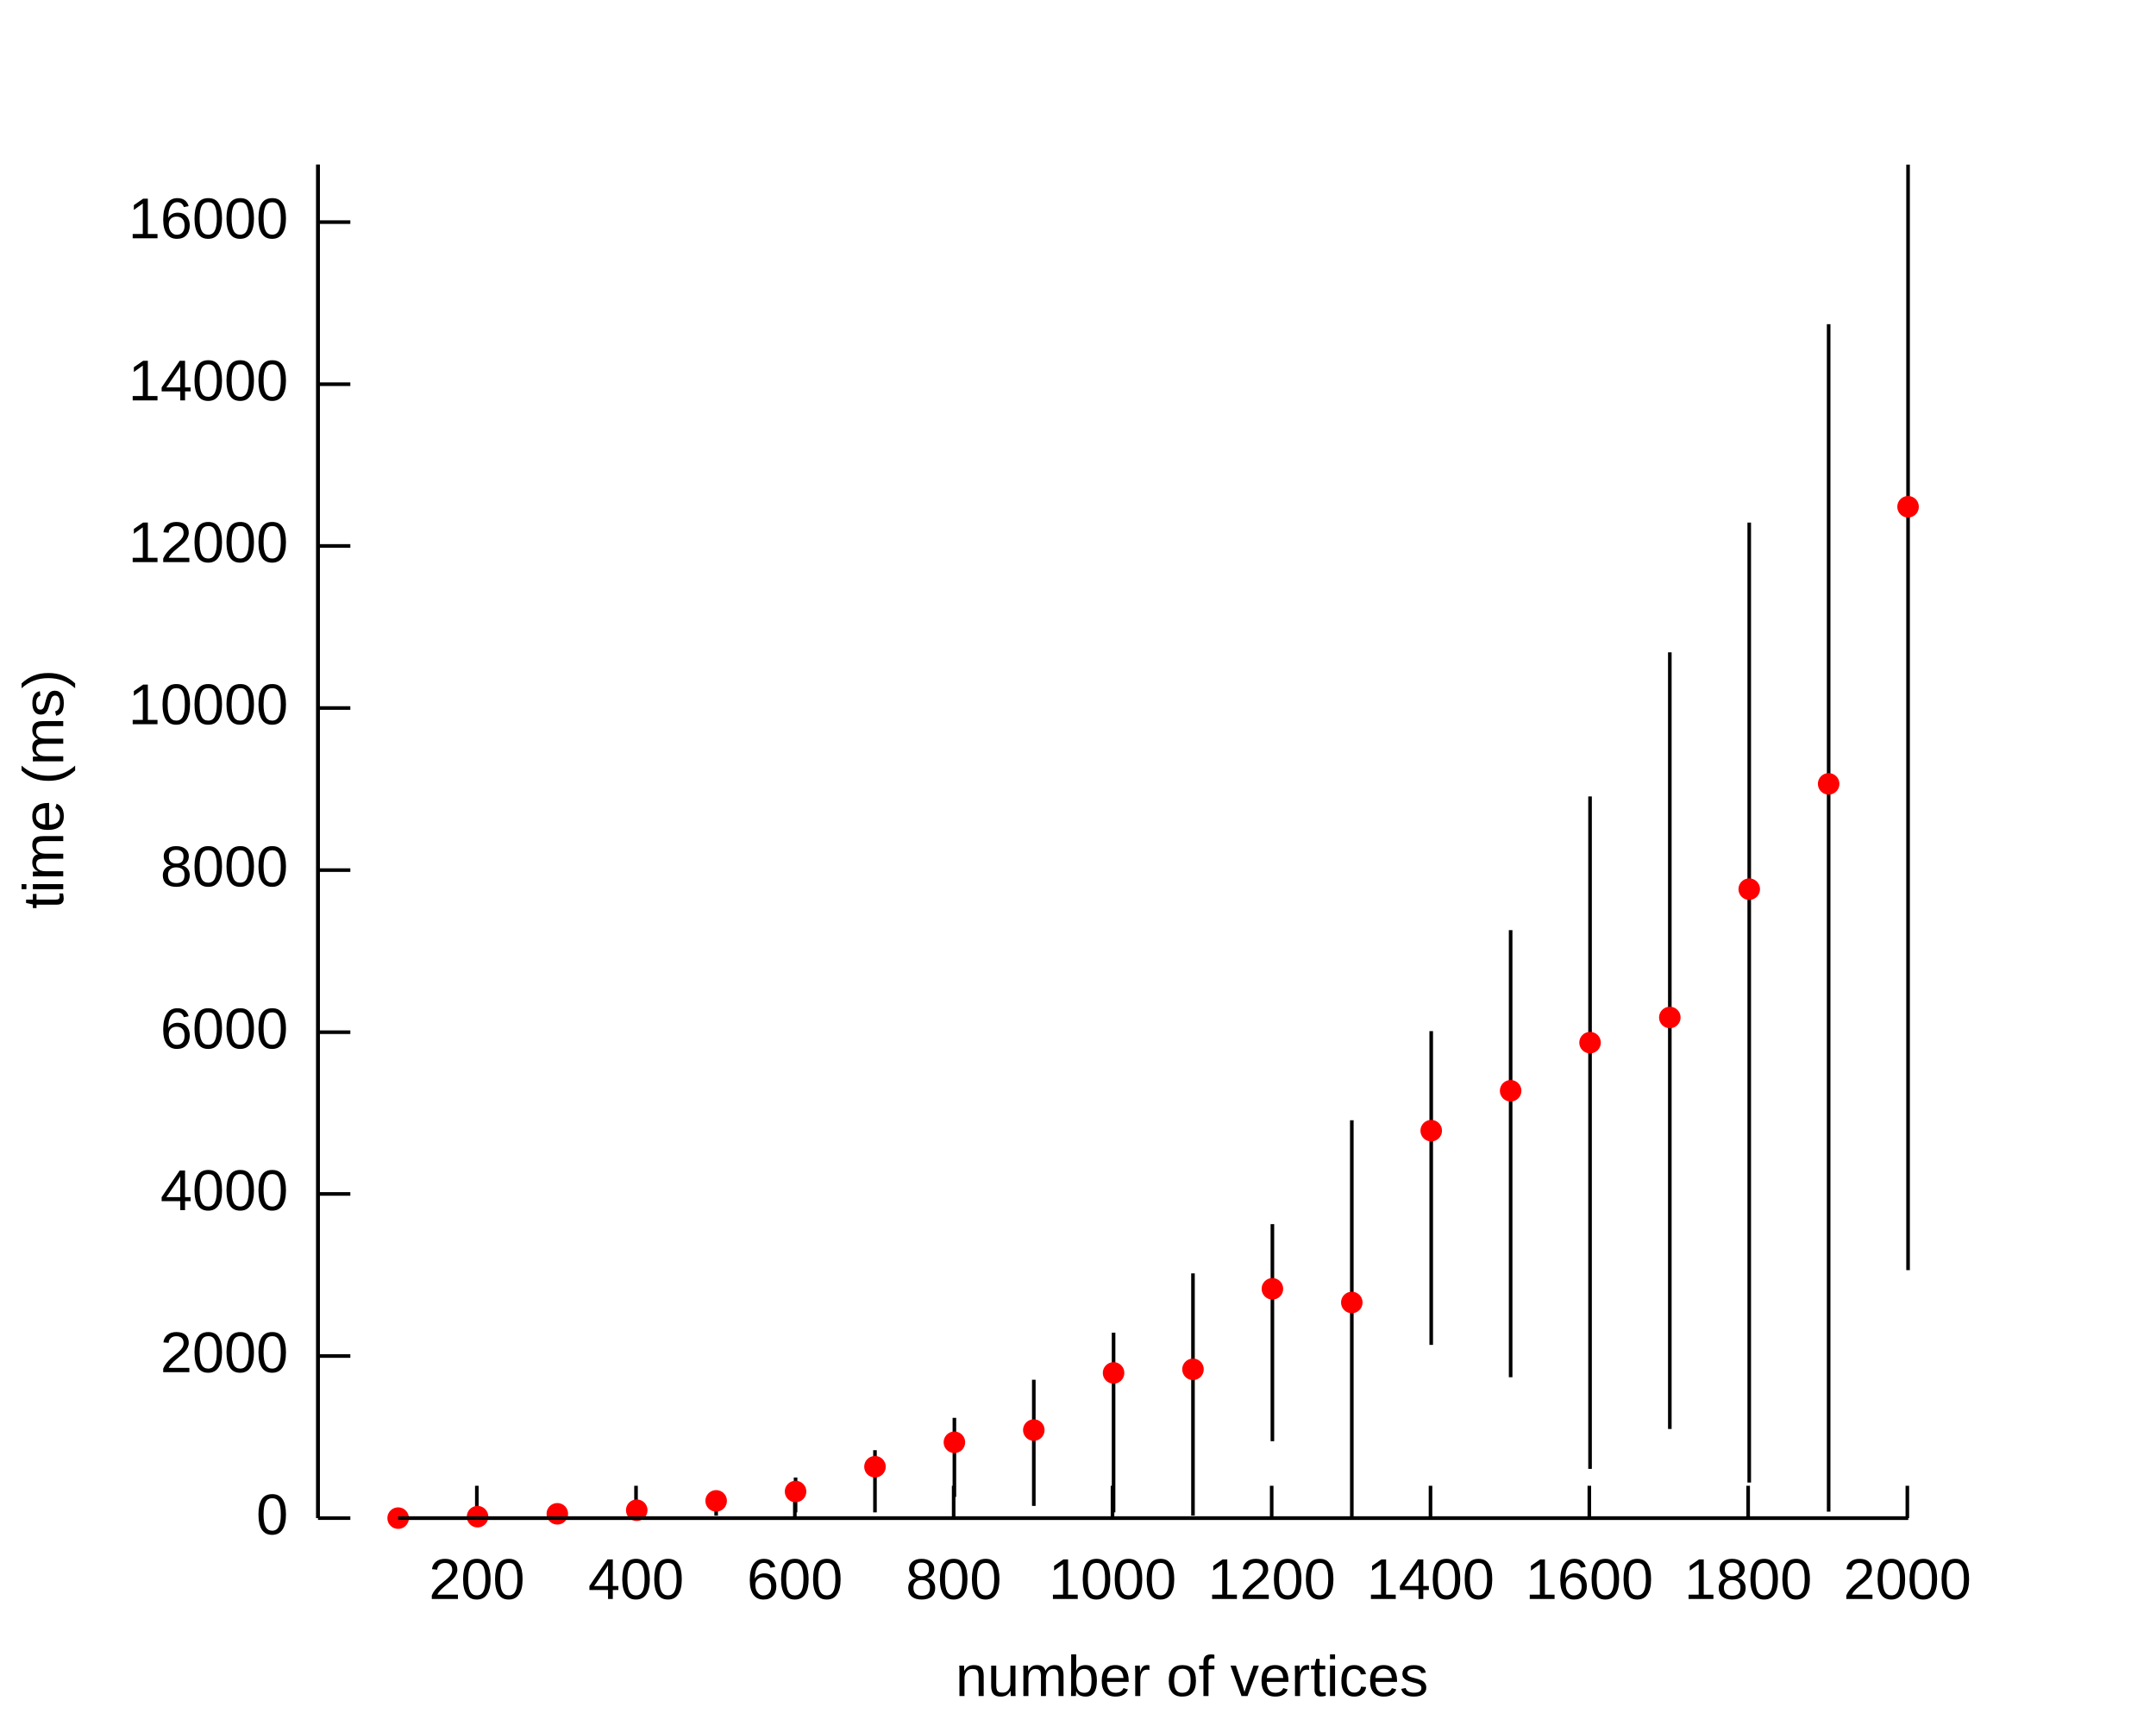
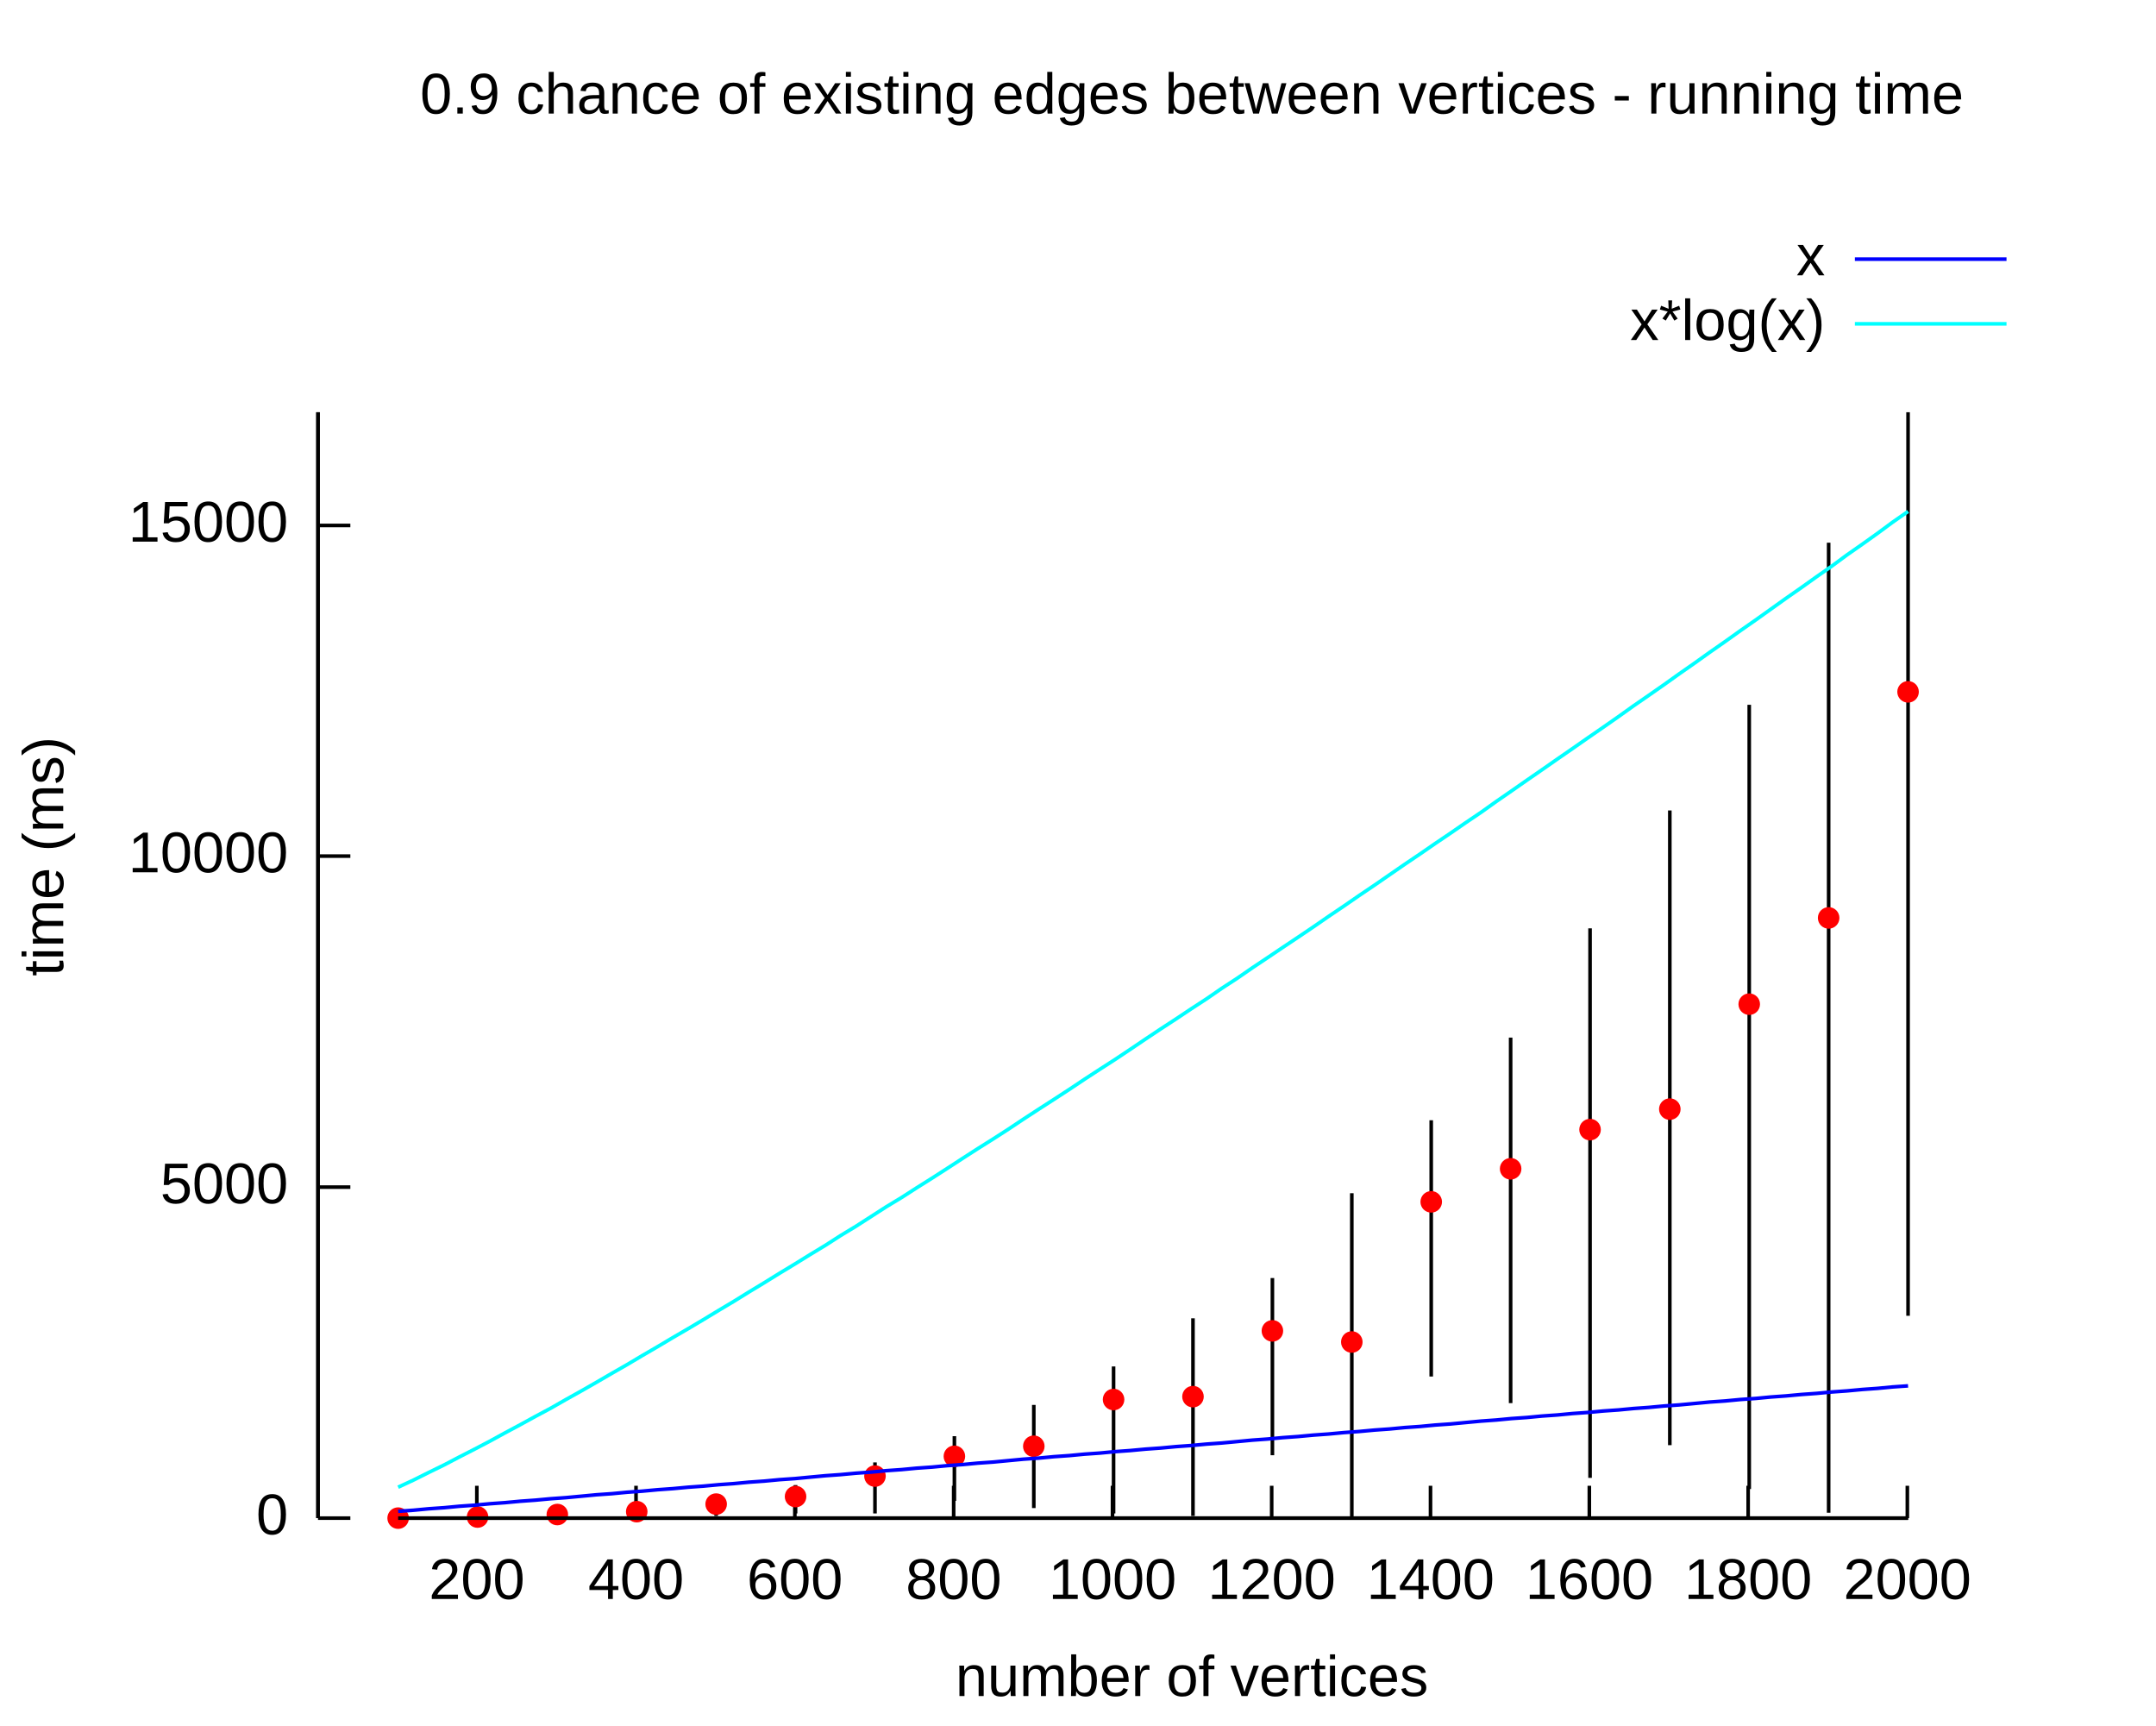
<svg xmlns="http://www.w3.org/2000/svg" xmlns:xlink="http://www.w3.org/1999/xlink" width="600" height="480" viewBox="0 0 600 480">
  <defs>
    <circle id="gpDot" r="0.5" stroke-width="0.5" />
    <path id="gpPt0" stroke-width="0.222" stroke="currentColor" d="M-1,0 h2 M0,-1 v2" />
    <path id="gpPt1" stroke-width="0.222" stroke="currentColor" d="M-1,-1 L1,1 M1,-1 L-1,1" />
    <path id="gpPt2" stroke-width="0.222" stroke="currentColor" d="M-1,0 L1,0 M0,-1 L0,1 M-1,-1 L1,1 M-1,1 L1,-1" />
    <rect id="gpPt3" stroke-width="0.222" stroke="currentColor" x="-1" y="-1" width="2" height="2" />
    <rect id="gpPt4" stroke-width="0.222" stroke="currentColor" fill="currentColor" x="-1" y="-1" width="2" height="2" />
    <circle id="gpPt5" stroke-width="0.222" stroke="currentColor" cx="0" cy="0" r="1" />
    <use xlink:href="#gpPt5" id="gpPt6" fill="currentColor" stroke="none" />
    <path id="gpPt7" stroke-width="0.222" stroke="currentColor" d="M0,-1.33 L-1.33,0.67 L1.33,0.67 z" />
    <use xlink:href="#gpPt7" id="gpPt8" fill="currentColor" stroke="none" />
    <use xlink:href="#gpPt7" id="gpPt9" stroke="currentColor" transform="rotate(180)" />
    <use xlink:href="#gpPt9" id="gpPt10" fill="currentColor" stroke="none" />
    <use xlink:href="#gpPt3" id="gpPt11" stroke="currentColor" transform="rotate(45)" />
    <use xlink:href="#gpPt11" id="gpPt12" fill="currentColor" stroke="none" />
  </defs>
  <g style="fill:none; color:white; stroke:currentColor; stroke-width:1.00; stroke-linecap:butt; stroke-linejoin:miter">
</g>
  <g style="fill:none; color:black; stroke:currentColor; stroke-width:1.00; stroke-linecap:butt; stroke-linejoin:miter">
    <path d="M88.5,422.4 L97.5,422.4 " />
    <g transform="translate(80.2,426.9)" style="stroke:none; fill:black; font-family:Arial; font-size:12.00pt; text-anchor:end">
      <text>
        <tspan> 0</tspan>
      </text>
    </g>
-     <path d="M88.5,377.3 L97.5,377.3 " />
-     <g transform="translate(80.2,381.8)" style="stroke:none; fill:black; font-family:Arial; font-size:12.00pt; text-anchor:end">
+     <path d="M88.5,330.3 L97.5,330.3 " />
+     <g transform="translate(80.2,334.8)" style="stroke:none; fill:black; font-family:Arial; font-size:12.00pt; text-anchor:end">
      <text>
-         <tspan> 2000</tspan>
+         <tspan> 5000</tspan>
      </text>
    </g>
-     <path d="M88.5,332.2 L97.5,332.2 " />
-     <g transform="translate(80.2,336.7)" style="stroke:none; fill:black; font-family:Arial; font-size:12.00pt; text-anchor:end">
-       <text>
-         <tspan> 4000</tspan>
-       </text>
-     </g>
-     <path d="M88.5,287.2 L97.5,287.2 " />
-     <g transform="translate(80.2,291.7)" style="stroke:none; fill:black; font-family:Arial; font-size:12.00pt; text-anchor:end">
-       <text>
-         <tspan> 6000</tspan>
-       </text>
-     </g>
-     <path d="M88.5,242.1 L97.5,242.1 " />
-     <g transform="translate(80.2,246.6)" style="stroke:none; fill:black; font-family:Arial; font-size:12.00pt; text-anchor:end">
-       <text>
-         <tspan> 8000</tspan>
-       </text>
-     </g>
-     <path d="M88.5,197.0 L97.5,197.0 " />
-     <g transform="translate(80.2,201.5)" style="stroke:none; fill:black; font-family:Arial; font-size:12.00pt; text-anchor:end">
+     <path d="M88.5,238.2 L97.5,238.2 " />
+     <g transform="translate(80.2,242.7)" style="stroke:none; fill:black; font-family:Arial; font-size:12.00pt; text-anchor:end">
      <text>
        <tspan> 10000</tspan>
      </text>
    </g>
-     <path d="M88.5,151.9 L97.5,151.9 " />
-     <g transform="translate(80.2,156.4)" style="stroke:none; fill:black; font-family:Arial; font-size:12.00pt; text-anchor:end">
+     <path d="M88.5,146.2 L97.5,146.2 " />
+     <g transform="translate(80.2,150.7)" style="stroke:none; fill:black; font-family:Arial; font-size:12.00pt; text-anchor:end">
      <text>
-         <tspan> 12000</tspan>
-       </text>
-     </g>
-     <path d="M88.5,106.9 L97.5,106.9 " />
-     <g transform="translate(80.2,111.4)" style="stroke:none; fill:black; font-family:Arial; font-size:12.00pt; text-anchor:end">
-       <text>
-         <tspan> 14000</tspan>
-       </text>
-     </g>
-     <path d="M88.5,61.8 L97.5,61.8 " />
-     <g transform="translate(80.2,66.3)" style="stroke:none; fill:black; font-family:Arial; font-size:12.00pt; text-anchor:end">
-       <text>
-         <tspan> 16000</tspan>
+         <tspan> 15000</tspan>
      </text>
    </g>
    <path d="M132.7,422.4 L132.7,413.4 " />
    <g transform="translate(132.7,444.9)" style="stroke:none; fill:black; font-family:Arial; font-size:12.00pt; text-anchor:middle">
      <text>
        <tspan> 200</tspan>
      </text>
    </g>
    <path d="M177.0,422.4 L177.0,413.4 " />
    <g transform="translate(177.0,444.9)" style="stroke:none; fill:black; font-family:Arial; font-size:12.00pt; text-anchor:middle">
      <text>
        <tspan> 400</tspan>
      </text>
    </g>
    <path d="M221.2,422.4 L221.2,413.4 " />
    <g transform="translate(221.2,444.9)" style="stroke:none; fill:black; font-family:Arial; font-size:12.00pt; text-anchor:middle">
      <text>
        <tspan> 600</tspan>
      </text>
    </g>
    <path d="M265.4,422.4 L265.4,413.4 " />
    <g transform="translate(265.4,444.9)" style="stroke:none; fill:black; font-family:Arial; font-size:12.00pt; text-anchor:middle">
      <text>
        <tspan> 800</tspan>
      </text>
    </g>
    <path d="M309.6,422.4 L309.6,413.4 " />
    <g transform="translate(309.6,444.9)" style="stroke:none; fill:black; font-family:Arial; font-size:12.00pt; text-anchor:middle">
      <text>
        <tspan> 1000</tspan>
      </text>
    </g>
    <path d="M353.9,422.4 L353.9,413.4 " />
    <g transform="translate(353.9,444.9)" style="stroke:none; fill:black; font-family:Arial; font-size:12.00pt; text-anchor:middle">
      <text>
        <tspan> 1200</tspan>
      </text>
    </g>
    <path d="M398.1,422.4 L398.1,413.4 " />
    <g transform="translate(398.1,444.9)" style="stroke:none; fill:black; font-family:Arial; font-size:12.00pt; text-anchor:middle">
      <text>
        <tspan> 1400</tspan>
      </text>
    </g>
    <path d="M442.3,422.4 L442.3,413.4 " />
    <g transform="translate(442.3,444.9)" style="stroke:none; fill:black; font-family:Arial; font-size:12.00pt; text-anchor:middle">
      <text>
        <tspan> 1600</tspan>
      </text>
    </g>
    <path d="M486.5,422.4 L486.5,413.4 " />
    <g transform="translate(486.5,444.9)" style="stroke:none; fill:black; font-family:Arial; font-size:12.00pt; text-anchor:middle">
      <text>
        <tspan> 1800</tspan>
      </text>
    </g>
    <path d="M530.8,422.4 L530.8,413.4 " />
    <g transform="translate(530.8,444.9)" style="stroke:none; fill:black; font-family:Arial; font-size:12.00pt; text-anchor:middle">
      <text>
        <tspan> 2000</tspan>
      </text>
    </g>
-     <path d="M88.5,16.7 M88.5,45.8 L88.5,422.4 M110.8,422.4 L531.0,422.4 M575.0,422.4 M575.0,16.7 M88.5,16.7    " />
-     <g transform="translate(17.6,219.6) rotate(270)" style="stroke:none; fill:black; font-family:Arial; font-size:12.00pt; text-anchor:middle">
+     <path d="M88.5,54.1 M88.5,114.7 L88.5,422.4 M110.8,422.4 L531.0,422.4 M575.0,422.4 M575.0,54.1 M88.5,54.1    " />
+     <g transform="translate(17.6,238.3) rotate(270)" style="stroke:none; fill:black; font-family:Arial; font-size:12.00pt; text-anchor:middle">
      <text>
        <tspan>time (ms)</tspan>
      </text>
    </g>
    <g transform="translate(331.7,471.9)" style="stroke:none; fill:black; font-family:Arial; font-size:12.00pt; text-anchor:middle">
      <text>
        <tspan>number of vertices</tspan>
      </text>
    </g>
+     <g transform="translate(331.7,31.6)" style="stroke:none; fill:black; font-family:Arial; font-size:12.00pt; text-anchor:middle">
+       <text>
+         <tspan>0.9 chance of existing edges between vertices - running time</tspan>
+       </text>
+     </g>
  </g>
  <a xlink:title="Plot #1">
    <g style="fill:none; color:black; stroke:currentColor; stroke-width:1.00; stroke-linecap:butt; stroke-linejoin:miter">
-       <path d="M110.8,422.2 L110.8,422.4 M132.9,421.7 L132.9,422.2 M155.1,420.6 L155.1,421.9 M177.2,418.6 L177.2,422.2    M199.3,415.2 L199.3,421.7 M221.4,411.1 L221.4,420.8 M243.5,403.5 L243.5,420.8 M265.6,394.5 L265.6,416.5    M287.7,383.9 L287.7,419.0 M309.9,370.8 L309.9,420.8 M332.0,354.3 L332.0,421.7 M354.1,340.6 L354.1,401.0    M376.2,311.7 L376.2,422.4 M398.3,286.9 L398.3,374.2 M420.4,258.8 L420.4,383.2 M442.5,221.6 L442.5,408.7    M464.7,181.5 L464.7,397.6 M486.8,145.4 L486.8,412.5 M508.9,90.2 L508.9,420.6 M531.0,45.8 L531.0,353.4    " />
+       <path d="M110.8,422.2 L110.8,422.4 M132.9,421.8 L132.9,422.2 M155.1,420.9 L155.1,422.0 M177.2,419.3 L177.2,422.2    M199.3,416.5 L199.3,421.8 M221.4,413.2 L221.4,421.1 M243.5,406.9 L243.5,421.1 M265.6,399.6 L265.6,417.6    M287.7,390.9 L287.7,419.6 M309.9,380.2 L309.9,421.1 M332.0,366.8 L332.0,421.8 M354.1,355.6 L354.1,404.9    M376.2,332.0 L376.2,422.4 M398.3,311.7 L398.3,383.0 M420.4,288.7 L420.4,390.4 M442.5,258.3 L442.5,411.2    M464.7,225.5 L464.7,402.1 M486.8,196.1 L486.8,414.3 M508.9,151.0 L508.9,420.9 M531.0,114.7 L531.0,366.1    " />
    </g>
  </a>
  <a xlink:title="Plot #2">
    <g style="fill:none; color:red; stroke:currentColor; stroke-width:1.00; stroke-linecap:butt; stroke-linejoin:miter">
      <use xlink:href="#gpPt6" transform="translate(110.8,422.4) scale(2.70)" />
-       <use xlink:href="#gpPt6" transform="translate(132.9,422.0) scale(2.70)" />
-       <use xlink:href="#gpPt6" transform="translate(155.1,421.2) scale(2.70)" />
-       <use xlink:href="#gpPt6" transform="translate(177.2,420.2) scale(2.70)" />
-       <use xlink:href="#gpPt6" transform="translate(199.3,417.6) scale(2.70)" />
-       <use xlink:href="#gpPt6" transform="translate(221.4,415.0) scale(2.70)" />
-       <use xlink:href="#gpPt6" transform="translate(243.5,408.1) scale(2.70)" />
-       <use xlink:href="#gpPt6" transform="translate(265.6,401.3) scale(2.70)" />
-       <use xlink:href="#gpPt6" transform="translate(287.7,397.9) scale(2.70)" />
-       <use xlink:href="#gpPt6" transform="translate(309.9,382.0) scale(2.70)" />
-       <use xlink:href="#gpPt6" transform="translate(332.0,381.0) scale(2.70)" />
-       <use xlink:href="#gpPt6" transform="translate(354.1,358.6) scale(2.70)" />
-       <use xlink:href="#gpPt6" transform="translate(376.2,362.4) scale(2.70)" />
-       <use xlink:href="#gpPt6" transform="translate(398.3,314.6) scale(2.70)" />
-       <use xlink:href="#gpPt6" transform="translate(420.4,303.5) scale(2.70)" />
-       <use xlink:href="#gpPt6" transform="translate(442.5,290.1) scale(2.70)" />
-       <use xlink:href="#gpPt6" transform="translate(464.7,283.1) scale(2.70)" />
-       <use xlink:href="#gpPt6" transform="translate(486.8,247.4) scale(2.70)" />
-       <use xlink:href="#gpPt6" transform="translate(508.9,218.1) scale(2.70)" />
-       <use xlink:href="#gpPt6" transform="translate(531.0,141.0) scale(2.70)" />
+       <use xlink:href="#gpPt6" transform="translate(132.9,422.1) scale(2.70)" />
+       <use xlink:href="#gpPt6" transform="translate(155.1,421.4) scale(2.70)" />
+       <use xlink:href="#gpPt6" transform="translate(177.2,420.6) scale(2.70)" />
+       <use xlink:href="#gpPt6" transform="translate(199.3,418.5) scale(2.70)" />
+       <use xlink:href="#gpPt6" transform="translate(221.4,416.4) scale(2.70)" />
+       <use xlink:href="#gpPt6" transform="translate(243.5,410.7) scale(2.70)" />
+       <use xlink:href="#gpPt6" transform="translate(265.6,405.2) scale(2.70)" />
+       <use xlink:href="#gpPt6" transform="translate(287.7,402.4) scale(2.70)" />
+       <use xlink:href="#gpPt6" transform="translate(309.9,389.4) scale(2.70)" />
+       <use xlink:href="#gpPt6" transform="translate(332.0,388.6) scale(2.70)" />
+       <use xlink:href="#gpPt6" transform="translate(354.1,370.3) scale(2.70)" />
+       <use xlink:href="#gpPt6" transform="translate(376.2,373.4) scale(2.70)" />
+       <use xlink:href="#gpPt6" transform="translate(398.3,334.4) scale(2.70)" />
+       <use xlink:href="#gpPt6" transform="translate(420.4,325.2) scale(2.70)" />
+       <use xlink:href="#gpPt6" transform="translate(442.5,314.3) scale(2.70)" />
+       <use xlink:href="#gpPt6" transform="translate(464.7,308.6) scale(2.70)" />
+       <use xlink:href="#gpPt6" transform="translate(486.8,279.4) scale(2.70)" />
+       <use xlink:href="#gpPt6" transform="translate(508.9,255.4) scale(2.70)" />
+       <use xlink:href="#gpPt6" transform="translate(531.0,192.5) scale(2.70)" />
+     </g>
+   </a>
+   <a xlink:title="Plot #3">
+     <g style="fill:none; color:blue; stroke:currentColor; stroke-width:1.00; stroke-linecap:butt; stroke-linejoin:miter">
+       <g transform="translate(507.9,76.6)" style="stroke:none; fill:black; font-family:Arial; font-size:12.00pt; text-anchor:end">
+         <text>x</text>
+       </g>
+       <path d="M516.2,72.1 L558.4,72.1 M110.8,420.5 L115.1,420.2 L119.3,419.8 L123.6,419.5 L127.8,419.1 L132.1,418.8    L136.3,418.4 L140.5,418.1 L144.8,417.7 L149.0,417.4 L153.3,417.0 L157.5,416.7 L161.8,416.3 L166.0,415.9    L170.3,415.6 L174.5,415.2 L178.7,414.9 L183.0,414.5 L187.2,414.2 L191.5,413.8 L195.7,413.5 L200.0,413.1    L204.2,412.8 L208.4,412.4 L212.7,412.1 L216.9,411.7 L221.2,411.4 L225.4,411.0 L229.7,410.6 L233.9,410.3    L238.2,409.9 L242.4,409.6 L246.6,409.2 L250.9,408.9 L255.1,408.5 L259.4,408.2 L263.6,407.8 L267.9,407.5    L272.1,407.1 L276.4,406.8 L280.6,406.4 L284.8,406.0 L289.1,405.7 L293.3,405.3 L297.6,405.0 L301.8,404.6    L306.1,404.3 L310.3,403.9 L314.5,403.6 L318.8,403.2 L323.0,402.9 L327.3,402.5 L331.5,402.2 L335.8,401.8    L340.0,401.5 L344.3,401.1 L348.5,400.7 L352.7,400.4 L357.0,400.0 L361.2,399.7 L365.5,399.3 L369.7,399.0    L374.0,398.6 L378.2,398.3 L382.5,397.9 L386.7,397.6 L390.9,397.2 L395.2,396.9 L399.4,396.5 L403.7,396.2    L407.9,395.8 L412.2,395.4 L416.4,395.1 L420.6,394.7 L424.9,394.4 L429.1,394.0 L433.4,393.7 L437.6,393.3    L441.9,393.0 L446.1,392.6 L450.4,392.3 L454.6,391.9 L458.8,391.6 L463.1,391.2 L467.3,390.9 L471.6,390.5    L475.8,390.1 L480.1,389.8 L484.3,389.4 L488.6,389.1 L492.8,388.7 L497.0,388.4 L501.3,388.0 L505.5,387.7    L509.8,387.3 L514.0,387.0 L518.3,386.6 L522.5,386.3 L526.7,385.9 L531.0,385.6 " />
+     </g>
+   </a>
+   <a xlink:title="Plot #4">
+     <g style="fill:none; color:cyan; stroke:currentColor; stroke-width:1.00; stroke-linecap:butt; stroke-linejoin:miter">
+       <g transform="translate(507.9,94.6)" style="stroke:none; fill:black; font-family:Arial; font-size:12.00pt; text-anchor:end">
+         <text>x*log(x)</text>
+       </g>
+       <path d="M516.2,90.1 L558.4,90.1 M110.8,413.8 L115.1,411.8 L119.3,409.7 L123.6,407.6 L127.8,405.4 L132.1,403.2    L136.3,401.0 L140.5,398.7 L144.8,396.4 L149.0,394.1 L153.3,391.8 L157.5,389.4 L161.8,387.0 L166.0,384.6    L170.3,382.1 L174.5,379.7 L178.7,377.2 L183.0,374.7 L187.2,372.2 L191.5,369.7 L195.7,367.2 L200.0,364.6    L204.2,362.1 L208.4,359.5 L212.7,356.9 L216.9,354.3 L221.2,351.7 L225.4,349.1 L229.7,346.5 L233.9,343.8    L238.2,341.2 L242.4,338.5 L246.6,335.8 L250.9,333.2 L255.1,330.5 L259.4,327.8 L263.6,325.1 L267.9,322.3    L272.1,319.6 L276.4,316.9 L280.6,314.2 L284.8,311.4 L289.1,308.6 L293.3,305.9 L297.6,303.1 L301.8,300.3    L306.1,297.5 L310.3,294.8 L314.5,292.0 L318.8,289.1 L323.0,286.3 L327.3,283.5 L331.5,280.7 L335.8,277.9    L340.0,275.0 L344.3,272.2 L348.5,269.3 L352.7,266.5 L357.0,263.6 L361.2,260.8 L365.5,257.9 L369.7,255.0    L374.0,252.1 L378.2,249.2 L382.5,246.3 L386.7,243.4 L390.9,240.5 L395.2,237.6 L399.4,234.7 L403.7,231.8    L407.9,228.9 L412.2,226.0 L416.4,223.0 L420.6,220.1 L424.9,217.1 L429.1,214.2 L433.4,211.2 L437.6,208.3    L441.9,205.3 L446.1,202.4 L450.4,199.4 L454.6,196.4 L458.8,193.5 L463.1,190.5 L467.3,187.5 L471.6,184.5    L475.8,181.5 L480.1,178.5 L484.3,175.5 L488.6,172.5 L492.8,169.5 L497.0,166.5 L501.3,163.5 L505.5,160.5    L509.8,157.5 L514.0,154.4 L518.3,151.4 L522.5,148.4 L526.7,145.3 L531.0,142.3 " />
    </g>
  </a>
  <g style="fill:none; color:black; stroke:currentColor; stroke-width:1.00; stroke-linecap:butt; stroke-linejoin:miter">
-     <path d="M88.5,16.7 M88.5,45.8 L88.5,422.4 M110.8,422.4 L531.0,422.4 M575.0,422.4 M575.0,16.7 M88.5,16.7    " />
+     <path d="M88.5,54.1 M88.5,114.7 L88.5,422.4 M110.8,422.4 L531.0,422.4 M575.0,422.4 M575.0,54.1 M88.5,54.1    " />
  </g>
</svg>
